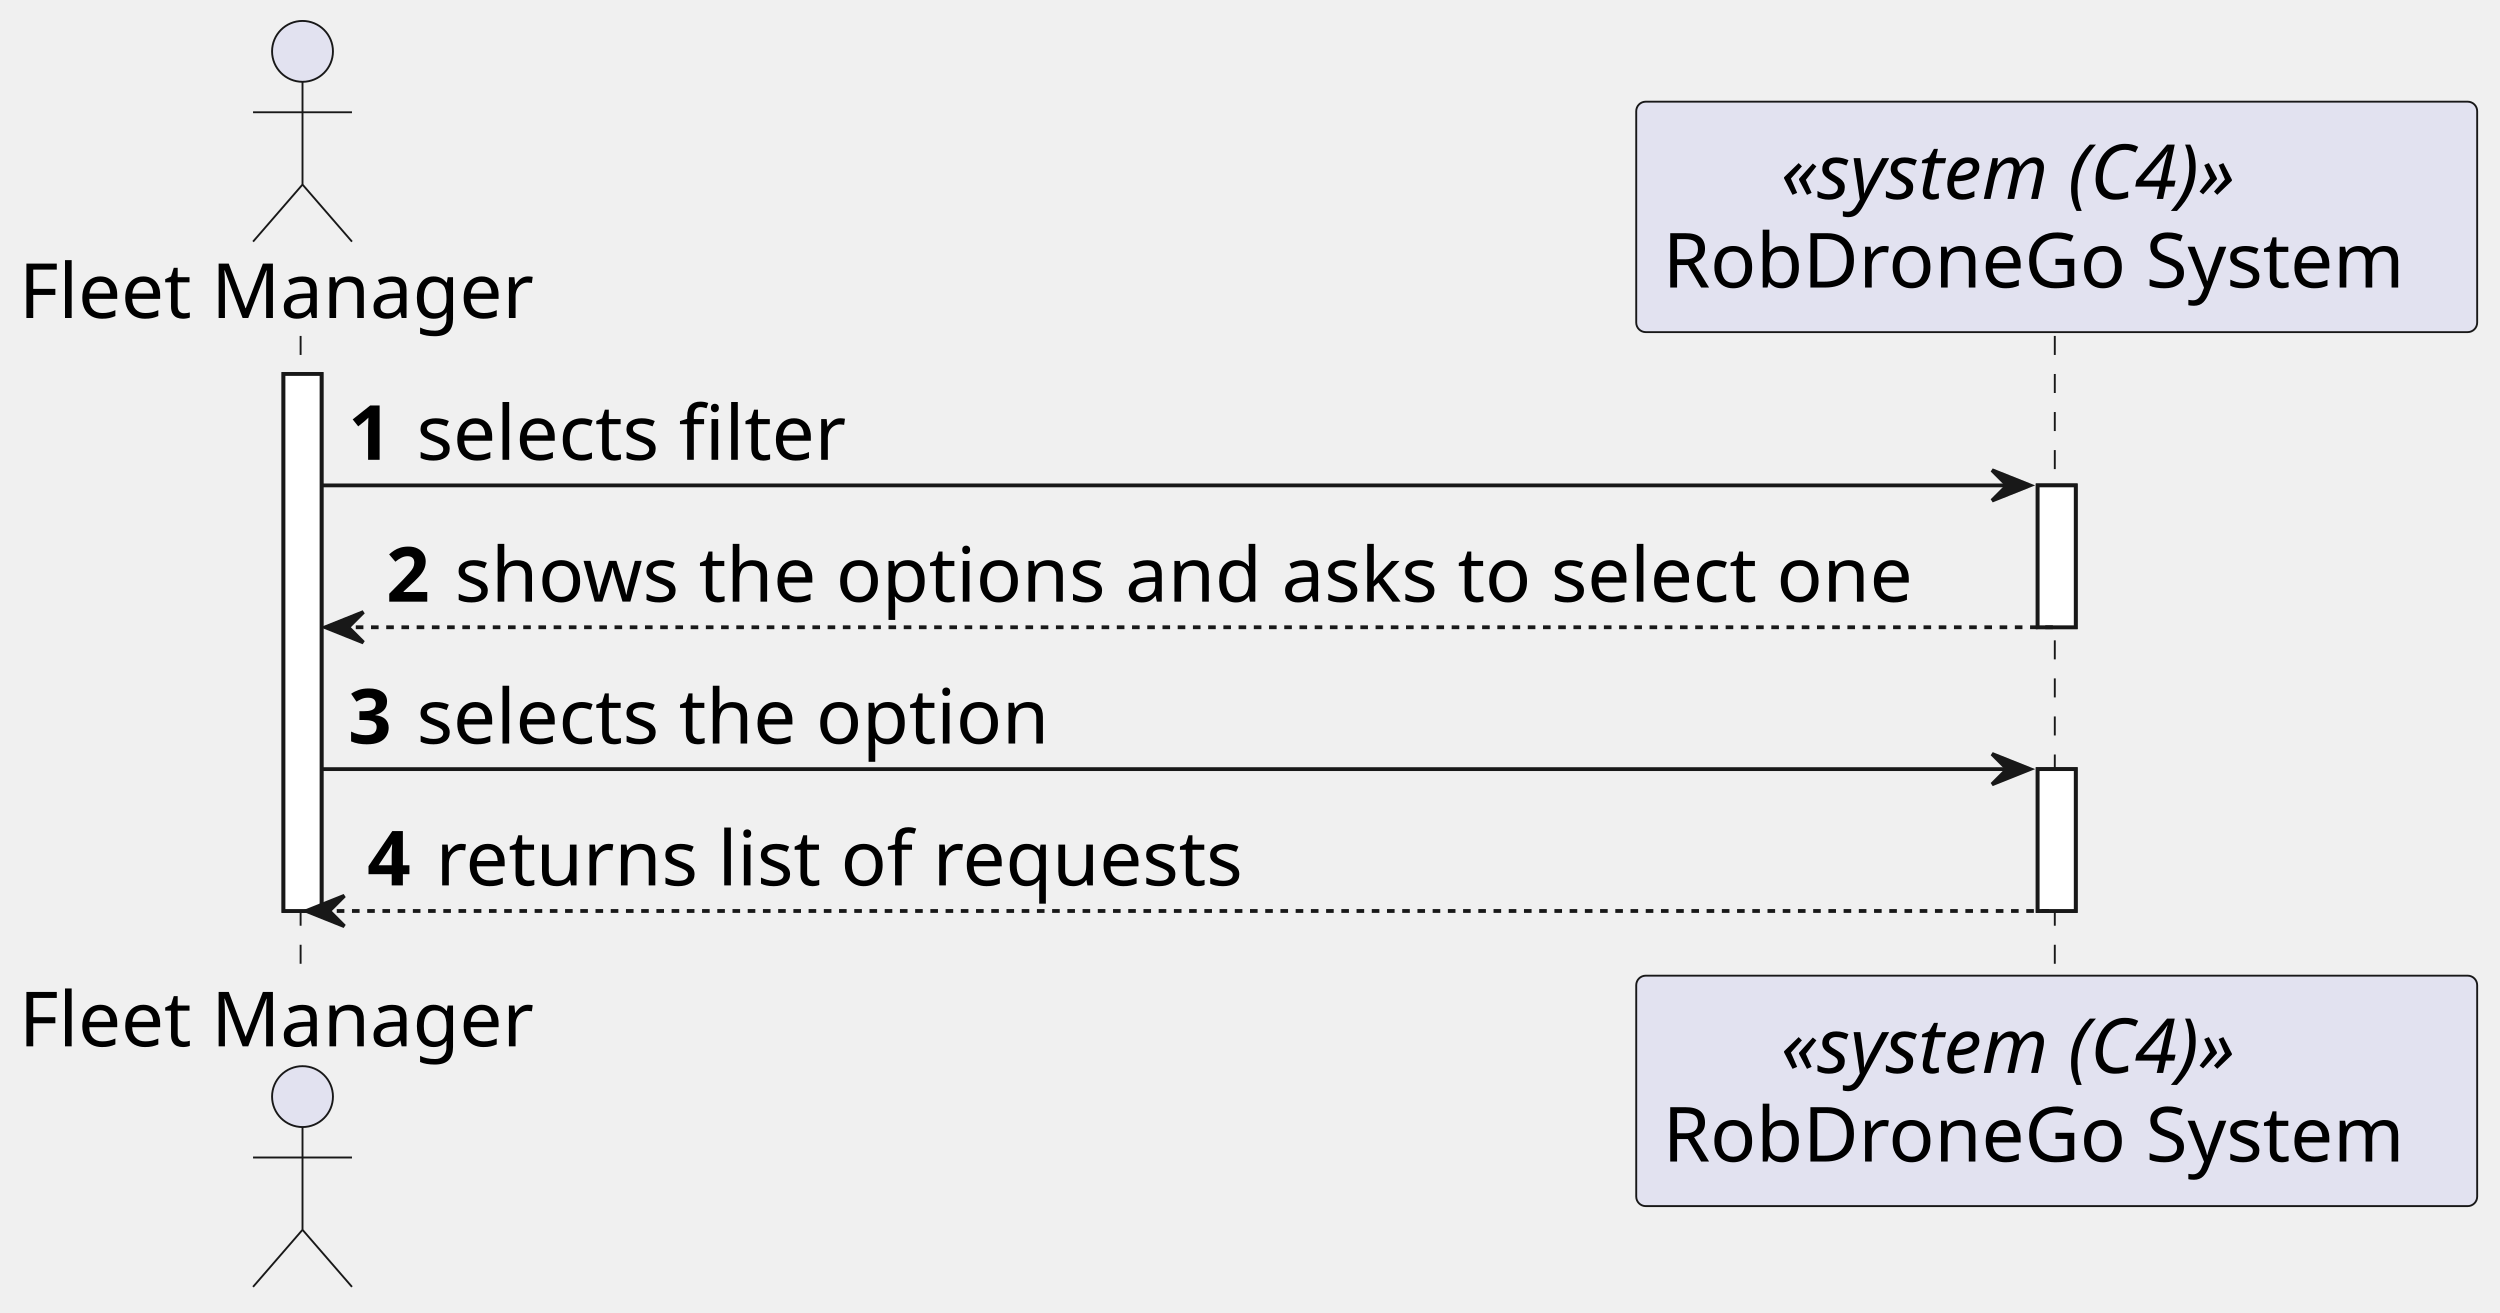
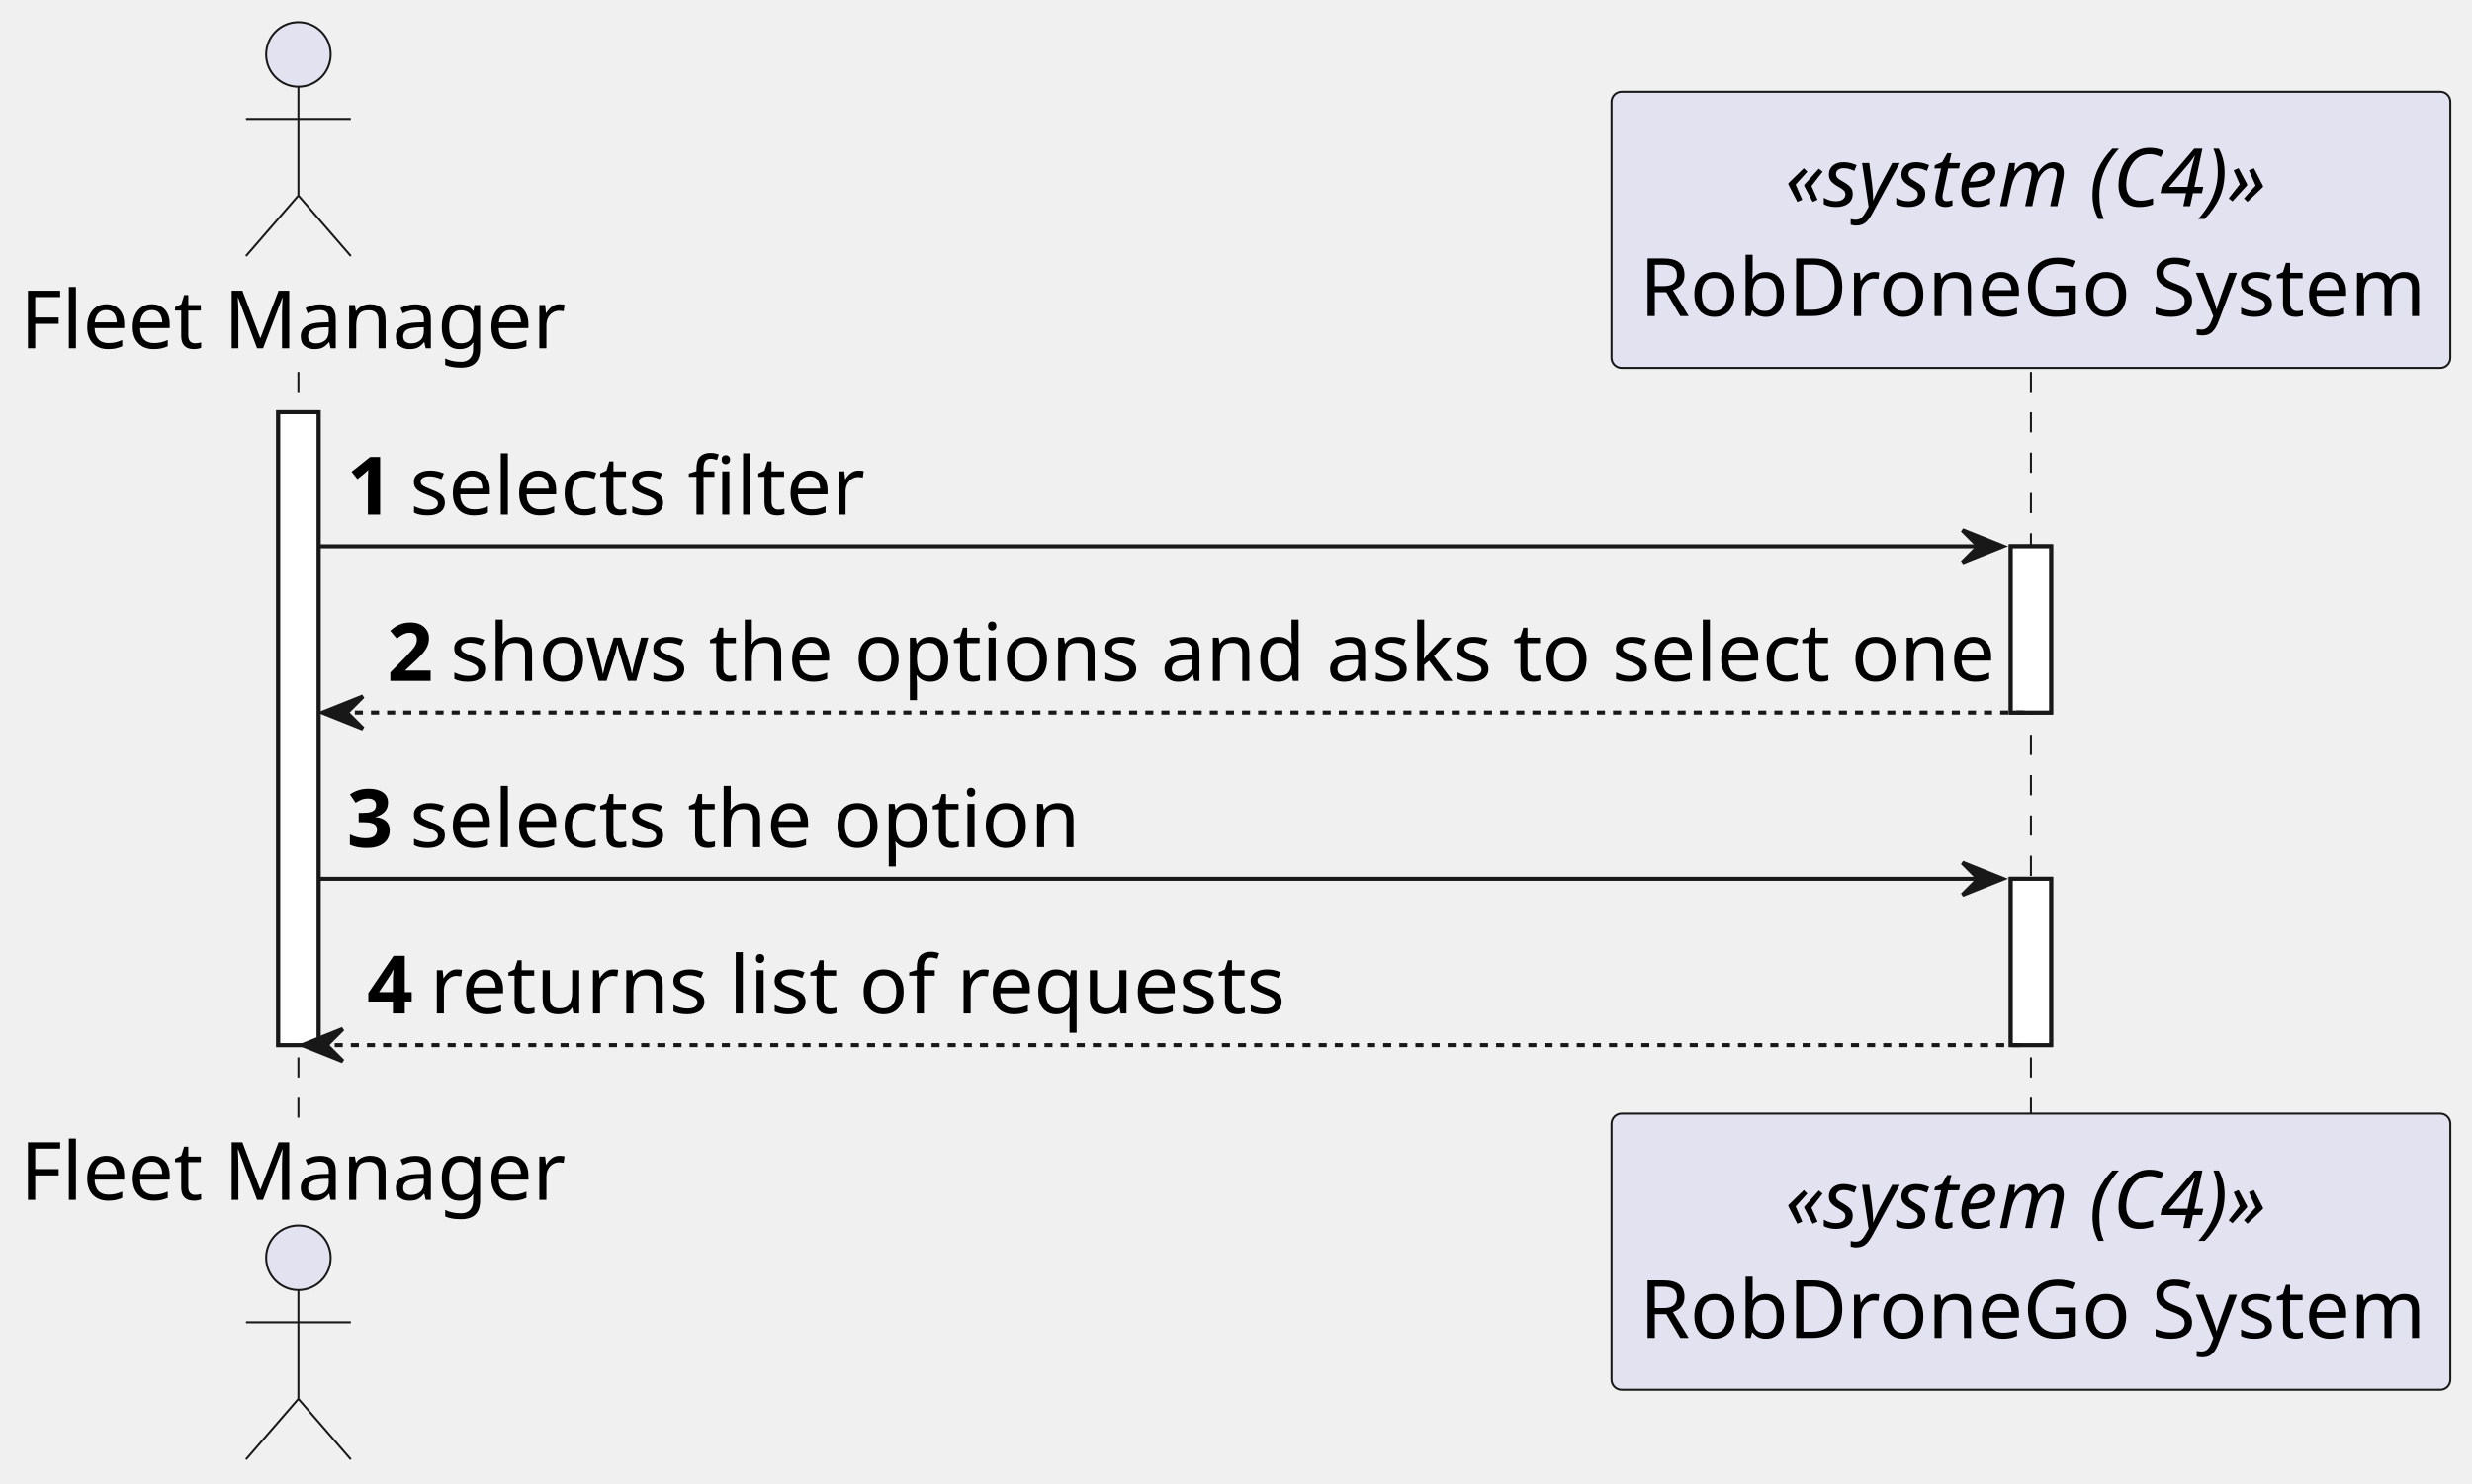
- <svg xmlns="http://www.w3.org/2000/svg" contentStyleType="text/css" height="345px" preserveAspectRatio="none" style="width:657px;height:345px;background:#FFFFFF;" version="1.1" viewBox="0 0 657 345" width="657px" zoomAndPan="magnify">
+ <svg xmlns="http://www.w3.org/2000/svg" contentStyleType="text/css" height="368px" preserveAspectRatio="none" style="width:613px;height:368px;background:#FFFFFF;" version="1.1" viewBox="0 0 613 368" width="613px" zoomAndPan="magnify">
  <defs />
  <g>
-     <rect fill="#FFFFFF" height="141.125" style="stroke:#181818;stroke-width:1.0;" width="10" x="74.5" y="98.281" />
-     <rect fill="#FFFFFF" height="37.281" style="stroke:#181818;stroke-width:1.0;" width="10" x="535.5" y="127.562" />
-     <rect fill="#FFFFFF" height="37.281" style="stroke:#181818;stroke-width:1.0;" width="10" x="535.5" y="202.125" />
-     <line style="stroke:#181818;stroke-width:0.5;stroke-dasharray:5.0,5.0;" x1="79" x2="79" y1="88.281" y2="257.406" />
-     <line style="stroke:#181818;stroke-width:0.5;stroke-dasharray:5.0,5.0;" x1="540" x2="540" y1="88.281" y2="257.406" />
-     <text fill="#000000" font-family="sans-serif" font-size="20" lengthAdjust="spacing" textLength="143" x="5" y="83.564">Fleet Manager</text>
-     <ellipse cx="79.5" cy="13.5" fill="#E2E2F0" rx="8" ry="8" style="stroke:#181818;stroke-width:0.5;" />
-     <path d="M79.5,21.5 L79.5,48.5 M66.5,29.5 L92.5,29.5 M79.5,48.5 L66.5,63.5 M79.5,48.5 L92.5,63.5 " fill="none" style="stroke:#181818;stroke-width:0.5;" />
-     <text fill="#000000" font-family="sans-serif" font-size="20" lengthAdjust="spacing" textLength="143" x="5" y="274.971">Fleet Manager</text>
-     <ellipse cx="79.5" cy="288.188" fill="#E2E2F0" rx="8" ry="8" style="stroke:#181818;stroke-width:0.5;" />
-     <path d="M79.5,296.188 L79.5,323.188 M66.5,304.188 L92.5,304.188 M79.5,323.188 L66.5,338.188 M79.5,323.188 L92.5,338.188 " fill="none" style="stroke:#181818;stroke-width:0.5;" />
-     <rect fill="#E2E2F0" height="60.562" rx="2.5" ry="2.5" style="stroke:#181818;stroke-width:0.5;" width="221" x="430" y="26.719" />
-     <text fill="#000000" font-family="sans-serif" font-size="20" font-style="italic" lengthAdjust="spacing" textLength="145" x="468" y="52.283">«system (C4)»</text>
-     <text fill="#000000" font-family="sans-serif" font-size="20" lengthAdjust="spacing" textLength="207" x="437" y="75.564">RobDroneGo System</text>
-     <rect fill="#E2E2F0" height="60.562" rx="2.5" ry="2.5" style="stroke:#181818;stroke-width:0.5;" width="221" x="430" y="256.406" />
-     <text fill="#000000" font-family="sans-serif" font-size="20" font-style="italic" lengthAdjust="spacing" textLength="145" x="468" y="281.971">«system (C4)»</text>
-     <text fill="#000000" font-family="sans-serif" font-size="20" lengthAdjust="spacing" textLength="207" x="437" y="305.252">RobDroneGo System</text>
-     <rect fill="#FFFFFF" height="141.125" style="stroke:#181818;stroke-width:1.0;" width="10" x="74.5" y="98.281" />
-     <rect fill="#FFFFFF" height="37.281" style="stroke:#181818;stroke-width:1.0;" width="10" x="535.5" y="127.562" />
-     <rect fill="#FFFFFF" height="37.281" style="stroke:#181818;stroke-width:1.0;" width="10" x="535.5" y="202.125" />
-     <polygon fill="#181818" points="523.5,123.562,533.5,127.562,523.5,131.562,527.5,127.562" style="stroke:#181818;stroke-width:1.0;" />
-     <line style="stroke:#181818;stroke-width:1.0;" x1="84.5" x2="529.5" y1="127.562" y2="127.562" />
-     <text fill="#000000" font-family="sans-serif" font-size="20" font-weight="bold" lengthAdjust="spacing" textLength="14" x="91.5" y="120.846">1</text>
-     <text fill="#000000" font-family="sans-serif" font-size="20" lengthAdjust="spacing" textLength="122" x="109.5" y="120.846">selects filter</text>
-     <polygon fill="#181818" points="95.5,160.844,85.5,164.844,95.5,168.844,91.5,164.844" style="stroke:#181818;stroke-width:1.0;" />
-     <line style="stroke:#181818;stroke-width:1.0;stroke-dasharray:2.0,2.0;" x1="89.5" x2="539.5" y1="164.844" y2="164.844" />
-     <text fill="#000000" font-family="sans-serif" font-size="20" font-weight="bold" lengthAdjust="spacing" textLength="14" x="101.5" y="158.127">2</text>
-     <text fill="#000000" font-family="sans-serif" font-size="20" lengthAdjust="spacing" textLength="409" x="119.5" y="158.127">shows the options and asks to select one</text>
-     <polygon fill="#181818" points="523.5,198.125,533.5,202.125,523.5,206.125,527.5,202.125" style="stroke:#181818;stroke-width:1.0;" />
-     <line style="stroke:#181818;stroke-width:1.0;" x1="84.5" x2="529.5" y1="202.125" y2="202.125" />
-     <text fill="#000000" font-family="sans-serif" font-size="20" font-weight="bold" lengthAdjust="spacing" textLength="14" x="91.5" y="195.408">3</text>
-     <text fill="#000000" font-family="sans-serif" font-size="20" lengthAdjust="spacing" textLength="178" x="109.5" y="195.408">selects the option</text>
-     <polygon fill="#181818" points="90.5,235.406,80.5,239.406,90.5,243.406,86.5,239.406" style="stroke:#181818;stroke-width:1.0;" />
-     <line style="stroke:#181818;stroke-width:1.0;stroke-dasharray:2.0,2.0;" x1="84.5" x2="539.5" y1="239.406" y2="239.406" />
-     <text fill="#000000" font-family="sans-serif" font-size="20" font-weight="bold" lengthAdjust="spacing" textLength="14" x="96.5" y="232.69">4</text>
-     <text fill="#000000" font-family="sans-serif" font-size="20" lengthAdjust="spacing" textLength="225" x="114.5" y="232.69">returns list of requests</text>
+     <rect fill="#FFFFFF" height="156.96" style="stroke:#181818;stroke-width:1.0;" width="10" x="69" y="102.24" />
+     <rect fill="#FFFFFF" height="41.24" style="stroke:#181818;stroke-width:1.0;" width="10" x="498.625" y="135.48" />
+     <rect fill="#FFFFFF" height="41.24" style="stroke:#181818;stroke-width:1.0;" width="10" x="498.625" y="217.96" />
+     <line style="stroke:#181818;stroke-width:0.5;stroke-dasharray:5.0,5.0;" x1="74" x2="74" y1="92.24" y2="277.2" />
+     <line style="stroke:#181818;stroke-width:0.5;stroke-dasharray:5.0,5.0;" x1="503.625" x2="503.625" y1="92.24" y2="277.2" />
+     <text fill="#000000" font-family="sans-serif" font-size="20" lengthAdjust="spacing" textLength="132" x="5" y="86.38">Fleet Manager</text>
+     <ellipse cx="74" cy="13.5" fill="#E2E2F0" rx="8" ry="8" style="stroke:#181818;stroke-width:0.5;" />
+     <path d="M74,21.5 L74,48.5 M61,29.5 L87,29.5 M74,48.5 L61,63.5 M74,48.5 L87,63.5 " fill="none" style="stroke:#181818;stroke-width:0.5;" />
+     <text fill="#000000" font-family="sans-serif" font-size="20" lengthAdjust="spacing" textLength="132" x="5" y="297.58">Fleet Manager</text>
+     <ellipse cx="74" cy="311.94" fill="#E2E2F0" rx="8" ry="8" style="stroke:#181818;stroke-width:0.5;" />
+     <path d="M74,319.94 L74,346.94 M61,327.94 L87,327.94 M74,346.94 L61,361.94 M74,346.94 L87,361.94 " fill="none" style="stroke:#181818;stroke-width:0.5;" />
+     <rect fill="#E2E2F0" height="68.48" rx="2.5" ry="2.5" style="stroke:#181818;stroke-width:0.5;" width="208" x="399.625" y="22.76" />
+     <text fill="#000000" font-family="sans-serif" font-size="20" font-style="italic" lengthAdjust="spacing" textLength="122" x="442.625" y="51.14">«system (C4)»</text>
+     <text fill="#000000" font-family="sans-serif" font-size="20" lengthAdjust="spacing" textLength="194" x="406.625" y="78.38">RobDroneGo System</text>
+     <rect fill="#E2E2F0" height="68.48" rx="2.5" ry="2.5" style="stroke:#181818;stroke-width:0.5;" width="208" x="399.625" y="276.2" />
+     <text fill="#000000" font-family="sans-serif" font-size="20" font-style="italic" lengthAdjust="spacing" textLength="122" x="442.625" y="304.58">«system (C4)»</text>
+     <text fill="#000000" font-family="sans-serif" font-size="20" lengthAdjust="spacing" textLength="194" x="406.625" y="331.82">RobDroneGo System</text>
+     <rect fill="#FFFFFF" height="156.96" style="stroke:#181818;stroke-width:1.0;" width="10" x="69" y="102.24" />
+     <rect fill="#FFFFFF" height="41.24" style="stroke:#181818;stroke-width:1.0;" width="10" x="498.625" y="135.48" />
+     <rect fill="#FFFFFF" height="41.24" style="stroke:#181818;stroke-width:1.0;" width="10" x="498.625" y="217.96" />
+     <polygon fill="#181818" points="486.625,131.48,496.625,135.48,486.625,139.48,490.625,135.48" style="stroke:#181818;stroke-width:1.0;" />
+     <line style="stroke:#181818;stroke-width:1.0;" x1="79" x2="492.625" y1="135.48" y2="135.48" />
+     <text fill="#000000" font-family="sans-serif" font-size="20" font-weight="bold" lengthAdjust="spacing" textLength="11.625" x="86" y="127.62">1</text>
+     <text fill="#000000" font-family="sans-serif" font-size="20" lengthAdjust="spacing" textLength="112" x="101.625" y="127.62">selects filter</text>
+     <polygon fill="#181818" points="90,172.72,80,176.72,90,180.72,86,176.72" style="stroke:#181818;stroke-width:1.0;" />
+     <line style="stroke:#181818;stroke-width:1.0;stroke-dasharray:2.0,2.0;" x1="84" x2="502.625" y1="176.72" y2="176.72" />
+     <text fill="#000000" font-family="sans-serif" font-size="20" font-weight="bold" lengthAdjust="spacing" textLength="11.625" x="96" y="168.86">2</text>
+     <text fill="#000000" font-family="sans-serif" font-size="20" lengthAdjust="spacing" textLength="380" x="111.625" y="168.86">shows the options and asks to select one</text>
+     <polygon fill="#181818" points="486.625,213.96,496.625,217.96,486.625,221.96,490.625,217.96" style="stroke:#181818;stroke-width:1.0;" />
+     <line style="stroke:#181818;stroke-width:1.0;" x1="79" x2="492.625" y1="217.96" y2="217.96" />
+     <text fill="#000000" font-family="sans-serif" font-size="20" font-weight="bold" lengthAdjust="spacing" textLength="11.625" x="86" y="210.1">3</text>
+     <text fill="#000000" font-family="sans-serif" font-size="20" lengthAdjust="spacing" textLength="164" x="101.625" y="210.1">selects the option</text>
+     <polygon fill="#181818" points="85,255.2,75,259.2,85,263.2,81,259.2" style="stroke:#181818;stroke-width:1.0;" />
+     <line style="stroke:#181818;stroke-width:1.0;stroke-dasharray:2.0,2.0;" x1="79" x2="502.625" y1="259.2" y2="259.2" />
+     <text fill="#000000" font-family="sans-serif" font-size="20" font-weight="bold" lengthAdjust="spacing" textLength="11.625" x="91" y="251.34">4</text>
+     <text fill="#000000" font-family="sans-serif" font-size="20" lengthAdjust="spacing" textLength="210" x="106.625" y="251.34">returns list of requests</text>
  </g>
</svg>
